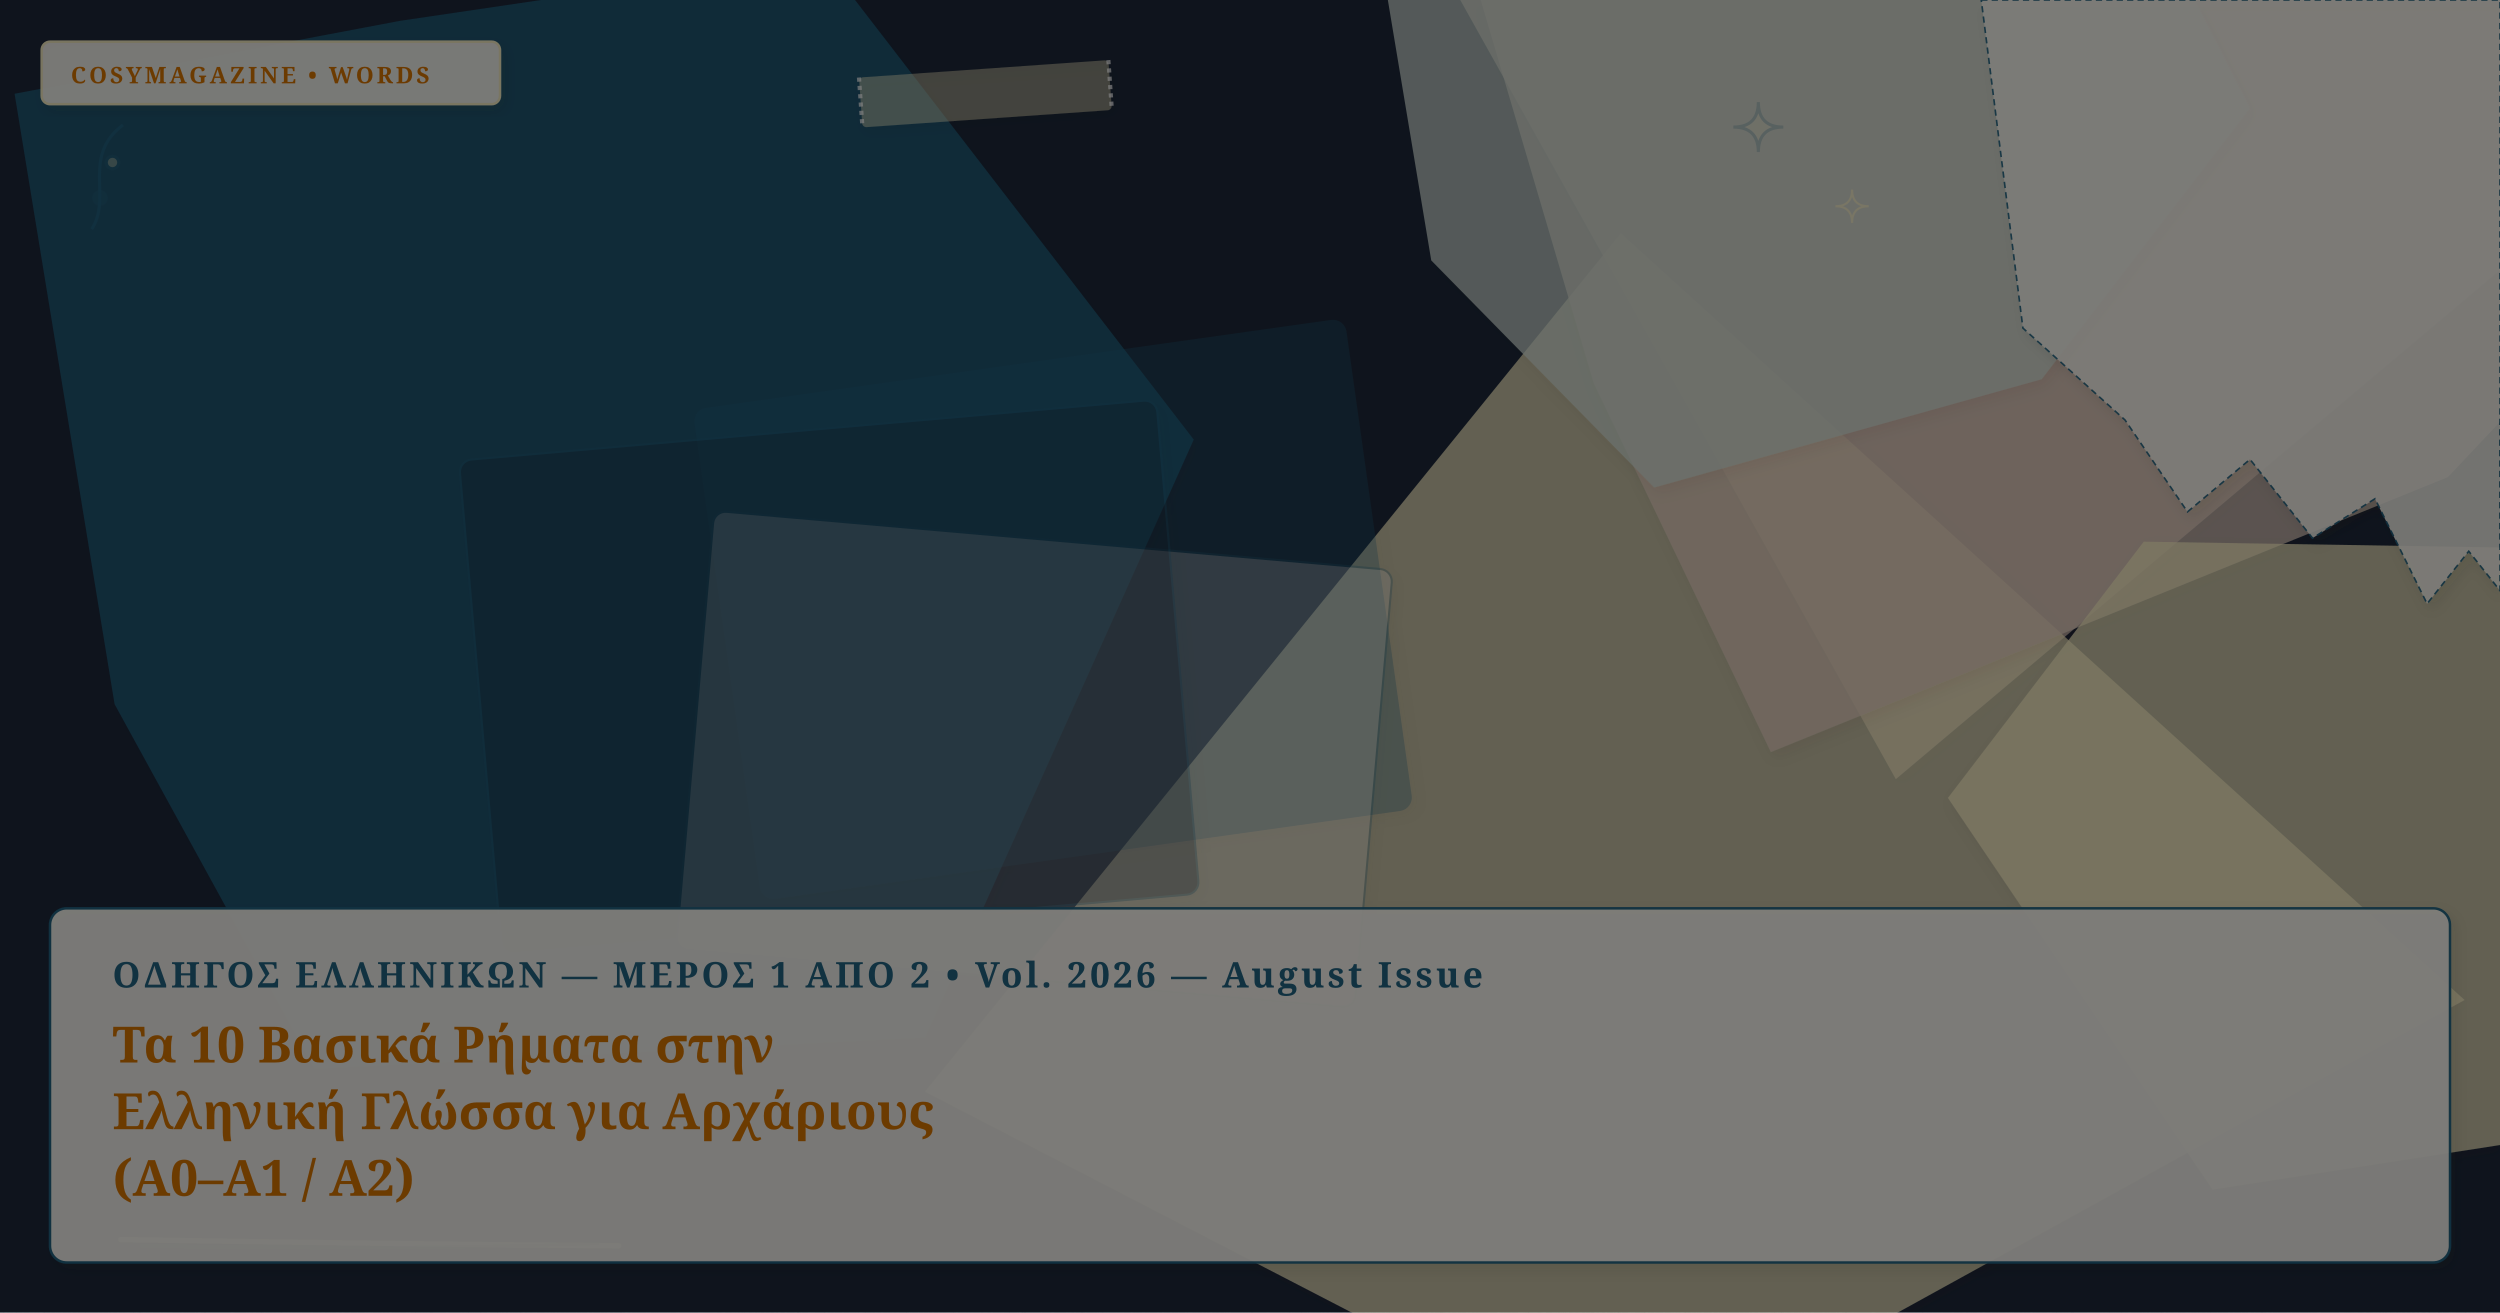
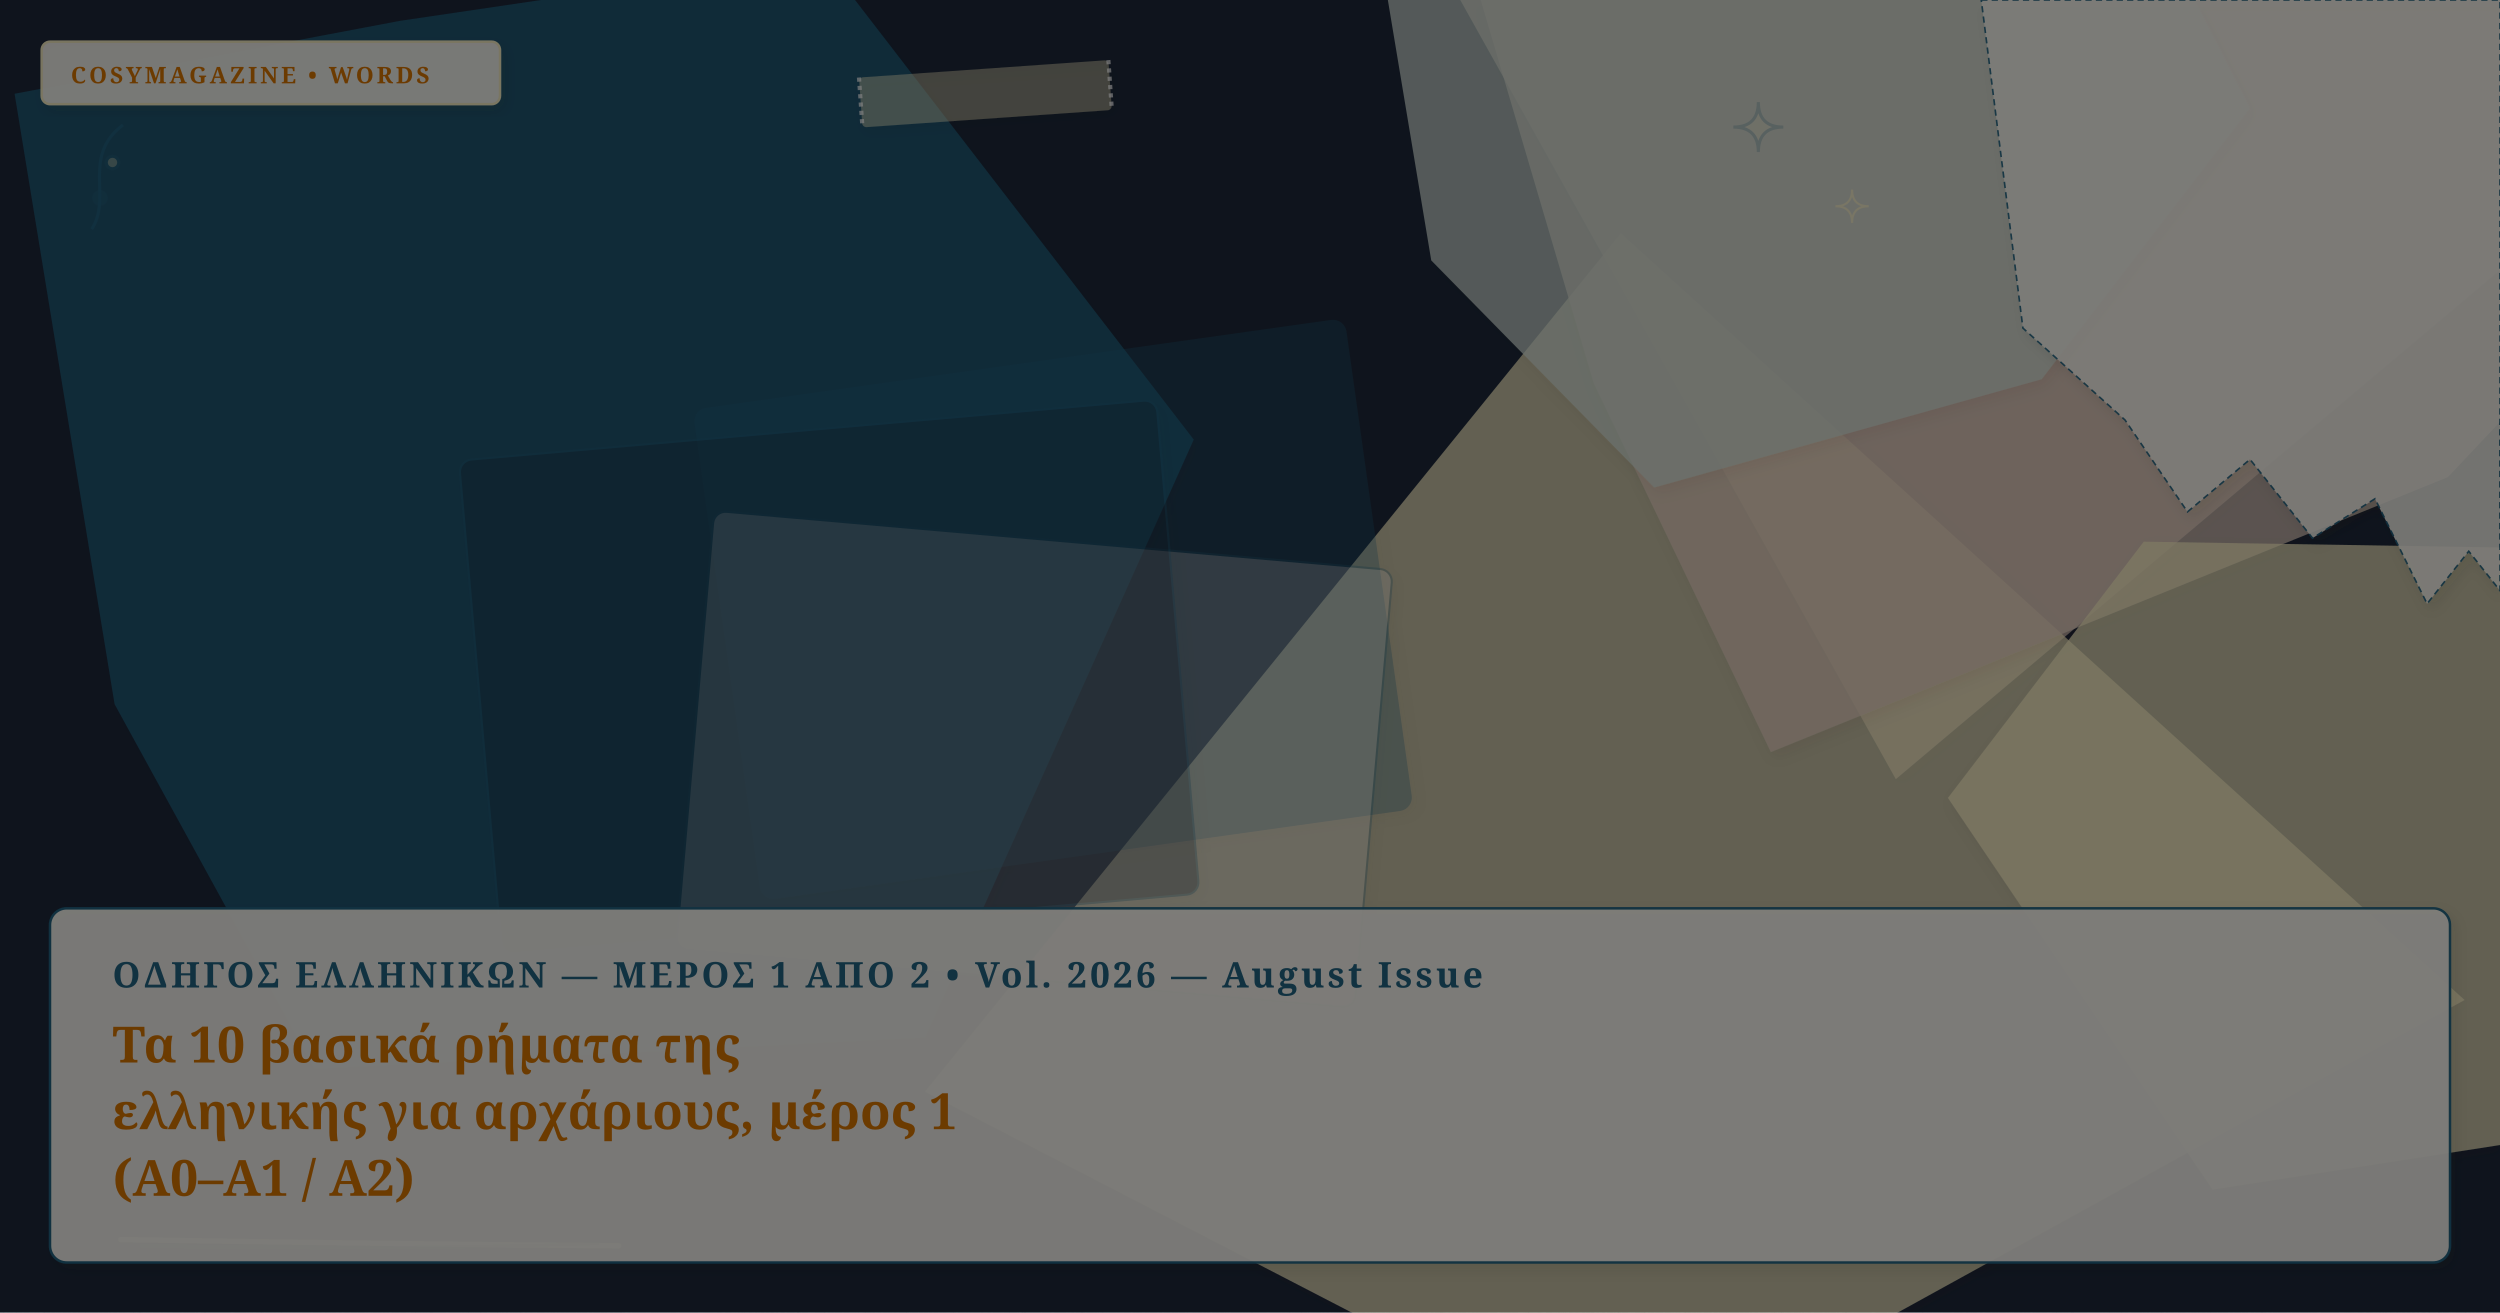
<svg xmlns="http://www.w3.org/2000/svg" viewBox="0 0 1200 630" width="100%" height="100%" preserveAspectRatio="xMidYMid slice" class="cosy-cover-art" data-motif="editorial-stars" data-seed="top-10-verbs-el" data-lang="el">
  <defs>
    <filter id="soft-shadow" x="-20%" y="-20%" width="140%" height="140%">
      <feDropShadow dx="2" dy="3" stdDeviation="3" flood-color="#3C281E" flood-opacity="0.10" />
    </filter>
    <filter id="paper-grain" x="0%" y="0%" width="100%" height="100%">
      <feTurbulence type="fractalNoise" baseFrequency="0.65" numOctaves="3" result="noise" />
      <feColorMatrix type="saturate" values="0" />
      <feComponentTransfer>
        <feFuncA type="linear" slope="0.05" />
      </feComponentTransfer>
      <feBlend mode="multiply" in="SourceGraphic" result="blend" />
    </filter>
  </defs>
  <style>
        @media (prefers-reduced-motion: reduce) {
          .cosy-cover-art * { animation: none !important; transition: none !important; }
        }
      </style>
  <rect width="1200" height="630" fill="#1e293b" />
  <polygon points="1272,69 910,374 678,-41 911,-342" fill="#E8D2C2" opacity="0.75" style="filter: drop-shadow(2px 3px 3px rgba(60,40,30,0.08));" />
  <polygon points="1183,480 784,700 444,524 778,112" fill="#fef3c7" opacity="0.75" style="filter: drop-shadow(2px 3px 3px rgba(60,40,30,0.08));" />
  <polygon points="573,211 444,498 151,513 55,338 7,45 192,10 395,-20" fill="#236583" opacity="0.75" style="filter: drop-shadow(2px 3px 3px rgba(60,40,30,0.08));" />
  <polygon points="1405,-15 1175,229 850,361 765,184 686,-84 938,-262 1243,-288" fill="#E8D2C2" opacity="0.75" style="filter: drop-shadow(2px 3px 3px rgba(60,40,30,0.08));" />
  <polygon points="1080,52 980,182 794,234 687,125 659,-43 797,-139 1003,-99" fill="#D5E2D9" opacity="0.75" style="filter: drop-shadow(2px 3px 3px rgba(60,40,30,0.08));" />
  <polygon points="1344,411 1204,549 1062,571 935,383 1029,260 1274,264" fill="#fef3c7" opacity="0.75" style="filter: drop-shadow(2px 3px 3px rgba(60,40,30,0.08));" />
  <g transform="rotate(-8 505.5 292.5)">
    <rect x="348" y="174" width="315" height="237" rx="6" fill="#236583" opacity="0.3" stroke="#236583" stroke-width="1" filter="url(#soft-shadow)" />
  </g>
  <g transform="rotate(5 496.5 364.5)">
    <rect x="333" y="259" width="327" height="211" rx="6" fill="#FFFFFF" opacity="0.3" stroke="#236583" stroke-width="1" filter="url(#soft-shadow)" />
  </g>
  <g transform="rotate(-5 398 325)">
    <rect x="230" y="206" width="336" height="238" rx="6" fill="#1e293b" opacity="0.3" stroke="#236583" stroke-width="1" filter="url(#soft-shadow)" />
  </g>
  <g class="cover-torn-paper" filter="url(#soft-shadow)">
    <polygon points="951,0 1200,0 1200,283.5 1185,264.6 1165,289.8 1140,239.4 1110,258.3 1080,220.5 1050,245.7 1020,201.6 971,157.5 951,0" fill="#FCF9F2" opacity="0.9" stroke="#236583" stroke-width="0.8" stroke-dasharray="3 2" />
  </g>
  <g transform="rotate(-4 473 45)" filter="url(#soft-shadow)">
    <rect x="413" y="33" width="120" height="24" rx="2" fill="#fef3c7" opacity="0.45" />
    <line x1="413" y1="33" x2="413" y2="57" stroke="#FFFFFF" stroke-width="2" stroke-dasharray="2 2" opacity="0.7" />
    <line x1="533" y1="33" x2="533" y2="57" stroke="#FFFFFF" stroke-width="2" stroke-dasharray="2 2" opacity="0.7" />
  </g>
  <g class="cover-tiny-doodles" stroke="#236583" stroke-width="1.5" fill="none" opacity="0.7">
    <path d="M 844 49 Q 844 61 856 61 Q 844 61 844 73 Q 844 61 832 61 Q 844 61 844 49 Z" fill="#fef3c7" opacity="0.3" />
    <path d="M 889 91 Q 889 99 897 99 Q 889 99 889 107 Q 889 99 881 99 Q 889 99 889 91 Z" stroke="#fef3c7" stroke-width="1" />
    <path d="M 44 110 C 54 95, 39 75, 59 60" />
    <circle cx="48" cy="95" r="3" fill="#236583" opacity="0.5" />
    <circle cx="54" cy="78" r="3" fill="#fef3c7" opacity="0.5" />
  </g>
  <g class="cover-sketchy-underline">
    <path d="M 58 595 Q 178 597 297 598" stroke="#fef3c7" stroke-width="2.5" stroke-linecap="round" fill="none" opacity="0.75" />
    <path d="M 68 598 Q 178 600 287 597" stroke="#236583" stroke-width="1.5" stroke-linecap="round" fill="none" opacity="0.5" />
  </g>
  <g class="cover-masthead-label" filter="url(#soft-shadow)">
    <rect x="20" y="20" width="220" height="30" rx="4" fill="#FCF9F2" opacity="0.95" stroke="#fef3c7" stroke-width="1.2" />
    <text x="34" y="40" fill="#d97706" font-family="Fraunces, 'Lora', Georgia, serif" font-size="11" font-weight="bold" letter-spacing="1.4">COSYMAGAZINE • WORDS</text>
  </g>
  <g class="cover-text-overlay" filter="url(#soft-shadow)">
    <rect class="cover-overlay-box" x="24" y="436" width="1152" height="170" rx="8" fill="#FCF9F2" opacity="0.96" stroke="#236583" stroke-width="1.2" />
    <text x="54" y="474" fill="#236583" font-family="Fraunces, 'Lora', Georgia, serif" font-size="17" font-weight="bold" letter-spacing="1.5">ΟΔΗΓΟΣ ΕΛΛΗΝΙΚΩΝ — ΜΕΡΟΣ 1 ΑΠΟ 2 • Vol. 2026 — August Issue</text>
-     <text x="54" y="510" fill="#d97706" font-family="Fraunces, 'Lora', Georgia, serif" font-size="24" font-weight="bold">Τα 10 Βασικά Ρήματα στην</text>
-     <text x="54" y="542" fill="#d97706" font-family="Fraunces, 'Lora', Georgia, serif" font-size="24" font-weight="bold">Ελληνική Γλώσσα για Αρχάριους</text>
+     <text x="54" y="510" fill="#d97706" font-family="Fraunces, 'Lora', Georgia, serif" font-size="24" font-weight="bold">Τα 10 βασικά ρήματα της</text>
+     <text x="54" y="542" fill="#d97706" font-family="Fraunces, 'Lora', Georgia, serif" font-size="24" font-weight="bold">ελληνικής για αρχάριους, μέρος 1</text>
    <text x="54" y="574" fill="#d97706" font-family="Fraunces, 'Lora', Georgia, serif" font-size="24" font-weight="bold">(A0–A1 / A2)</text>
  </g>
  <rect width="1200" height="630" filter="url(#paper-grain)" opacity="0.5" pointer-events="none" />
</svg>
